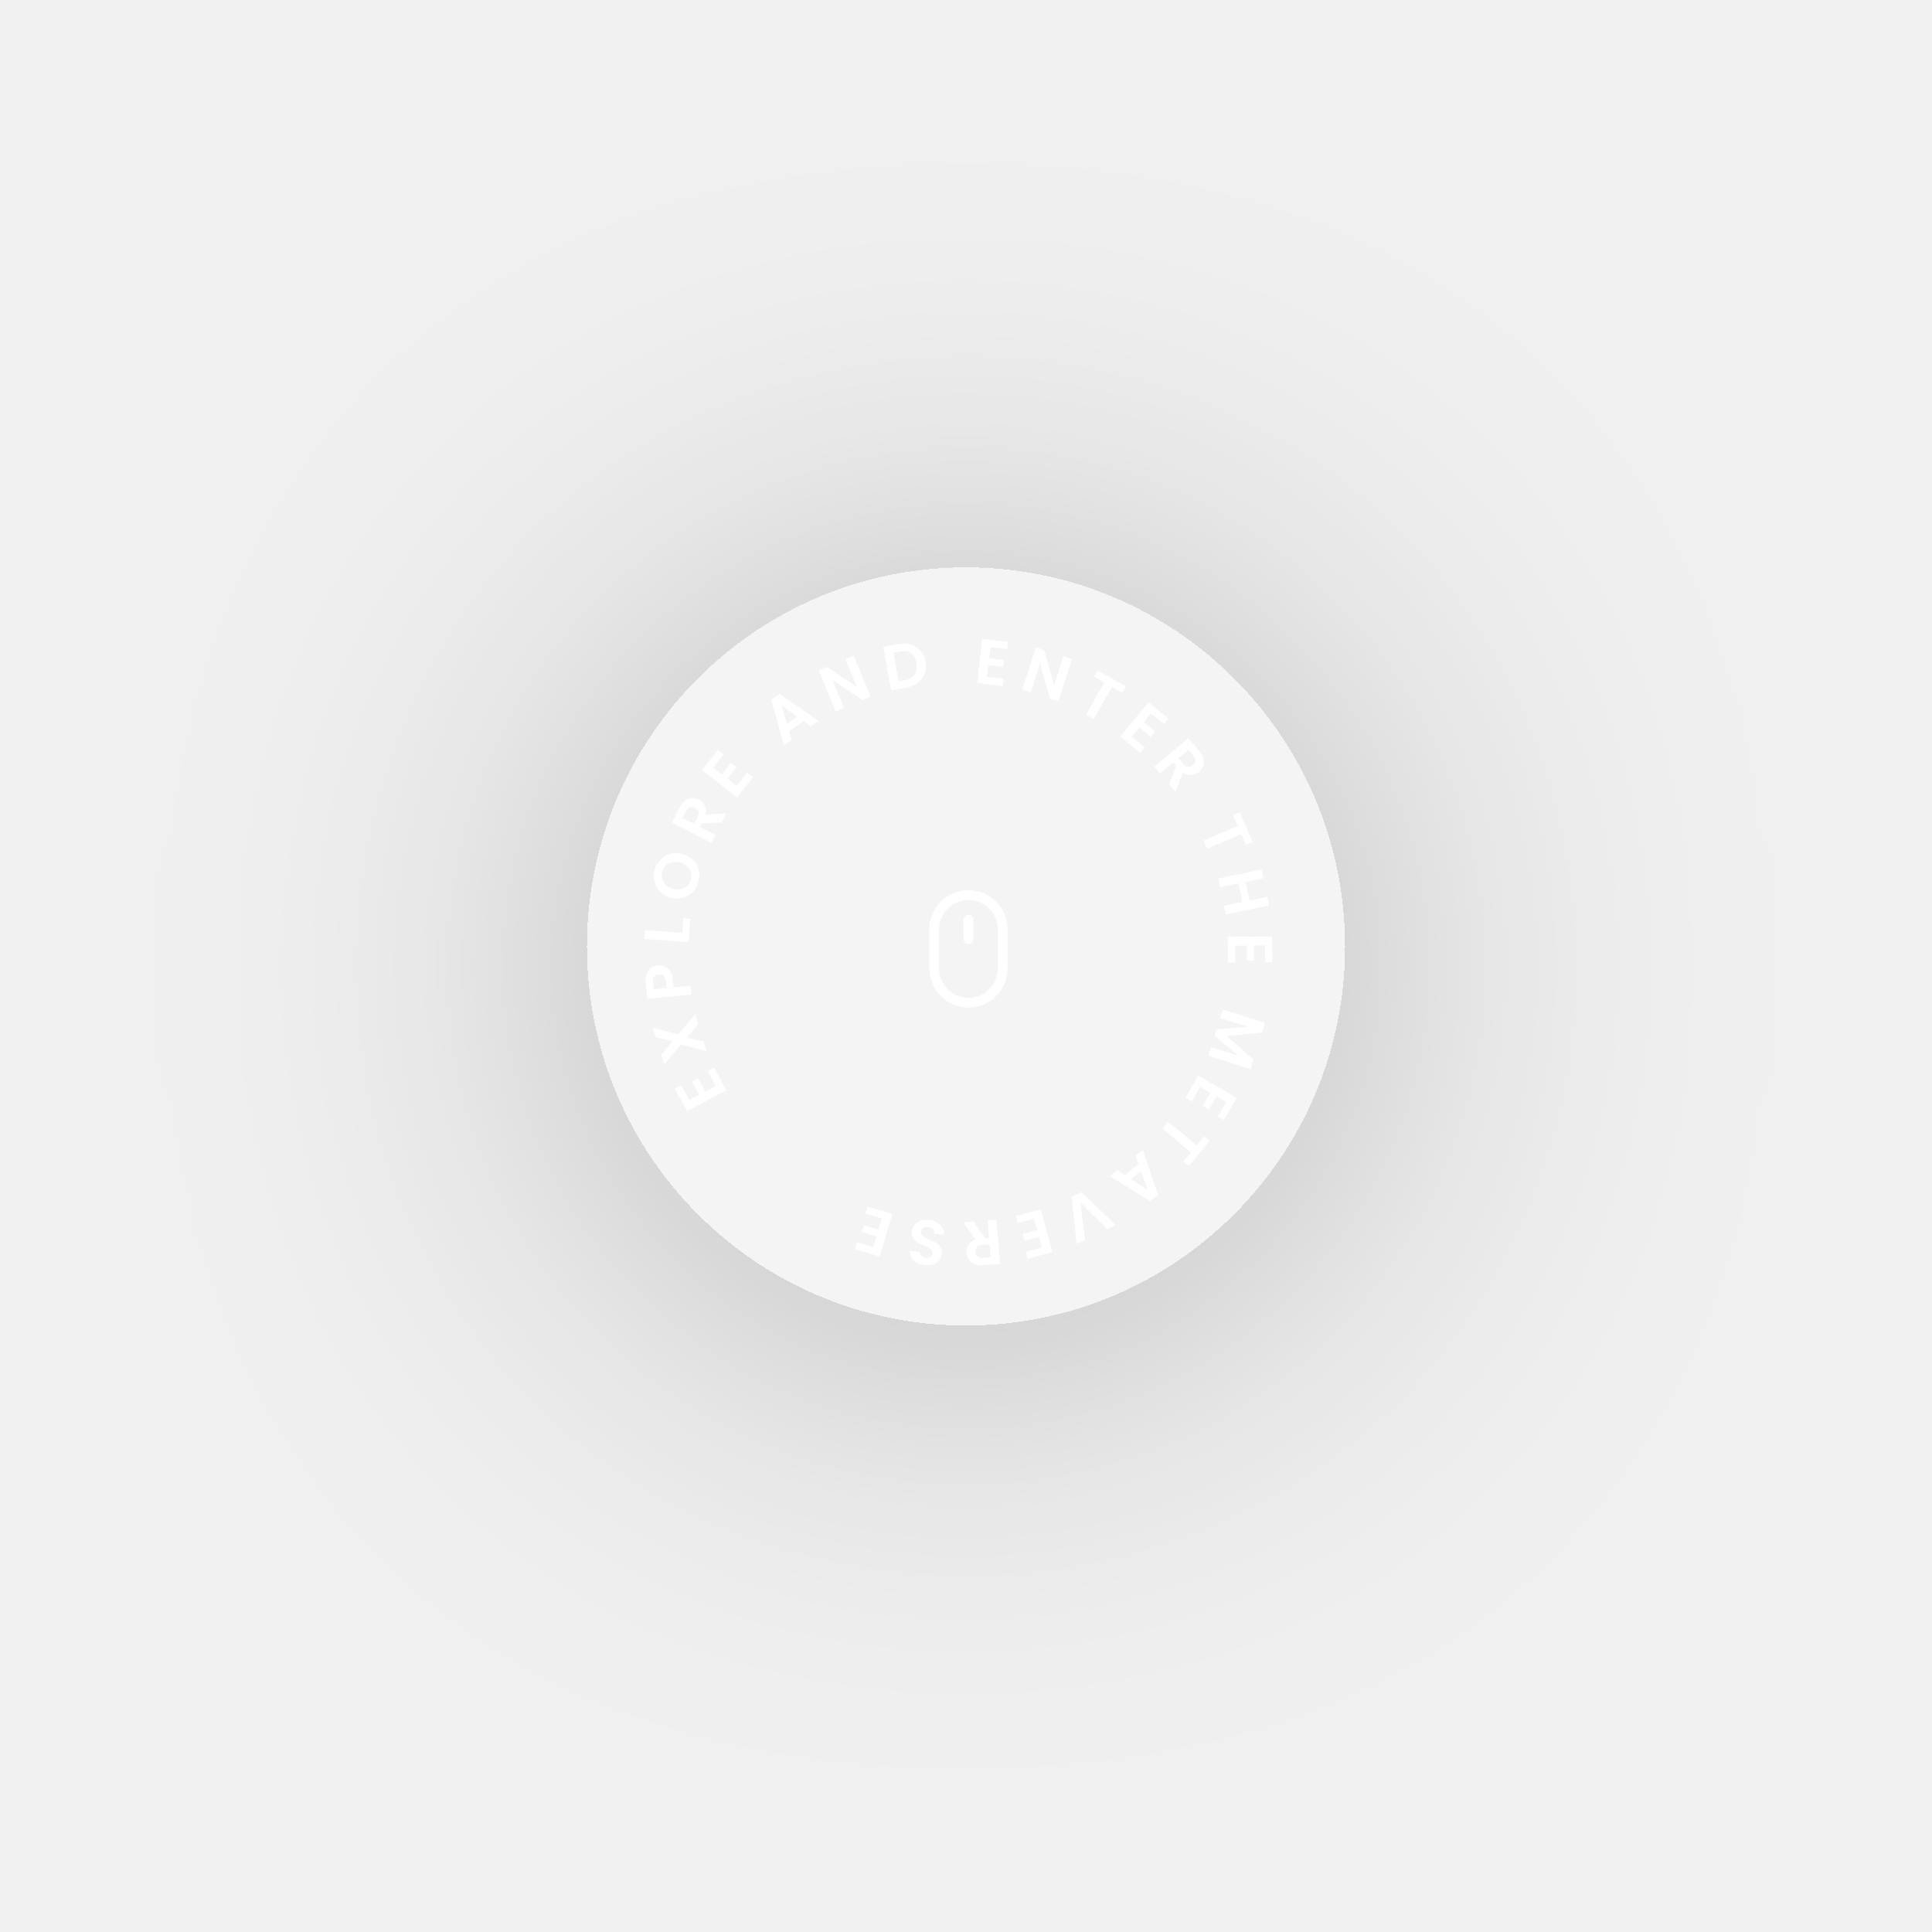
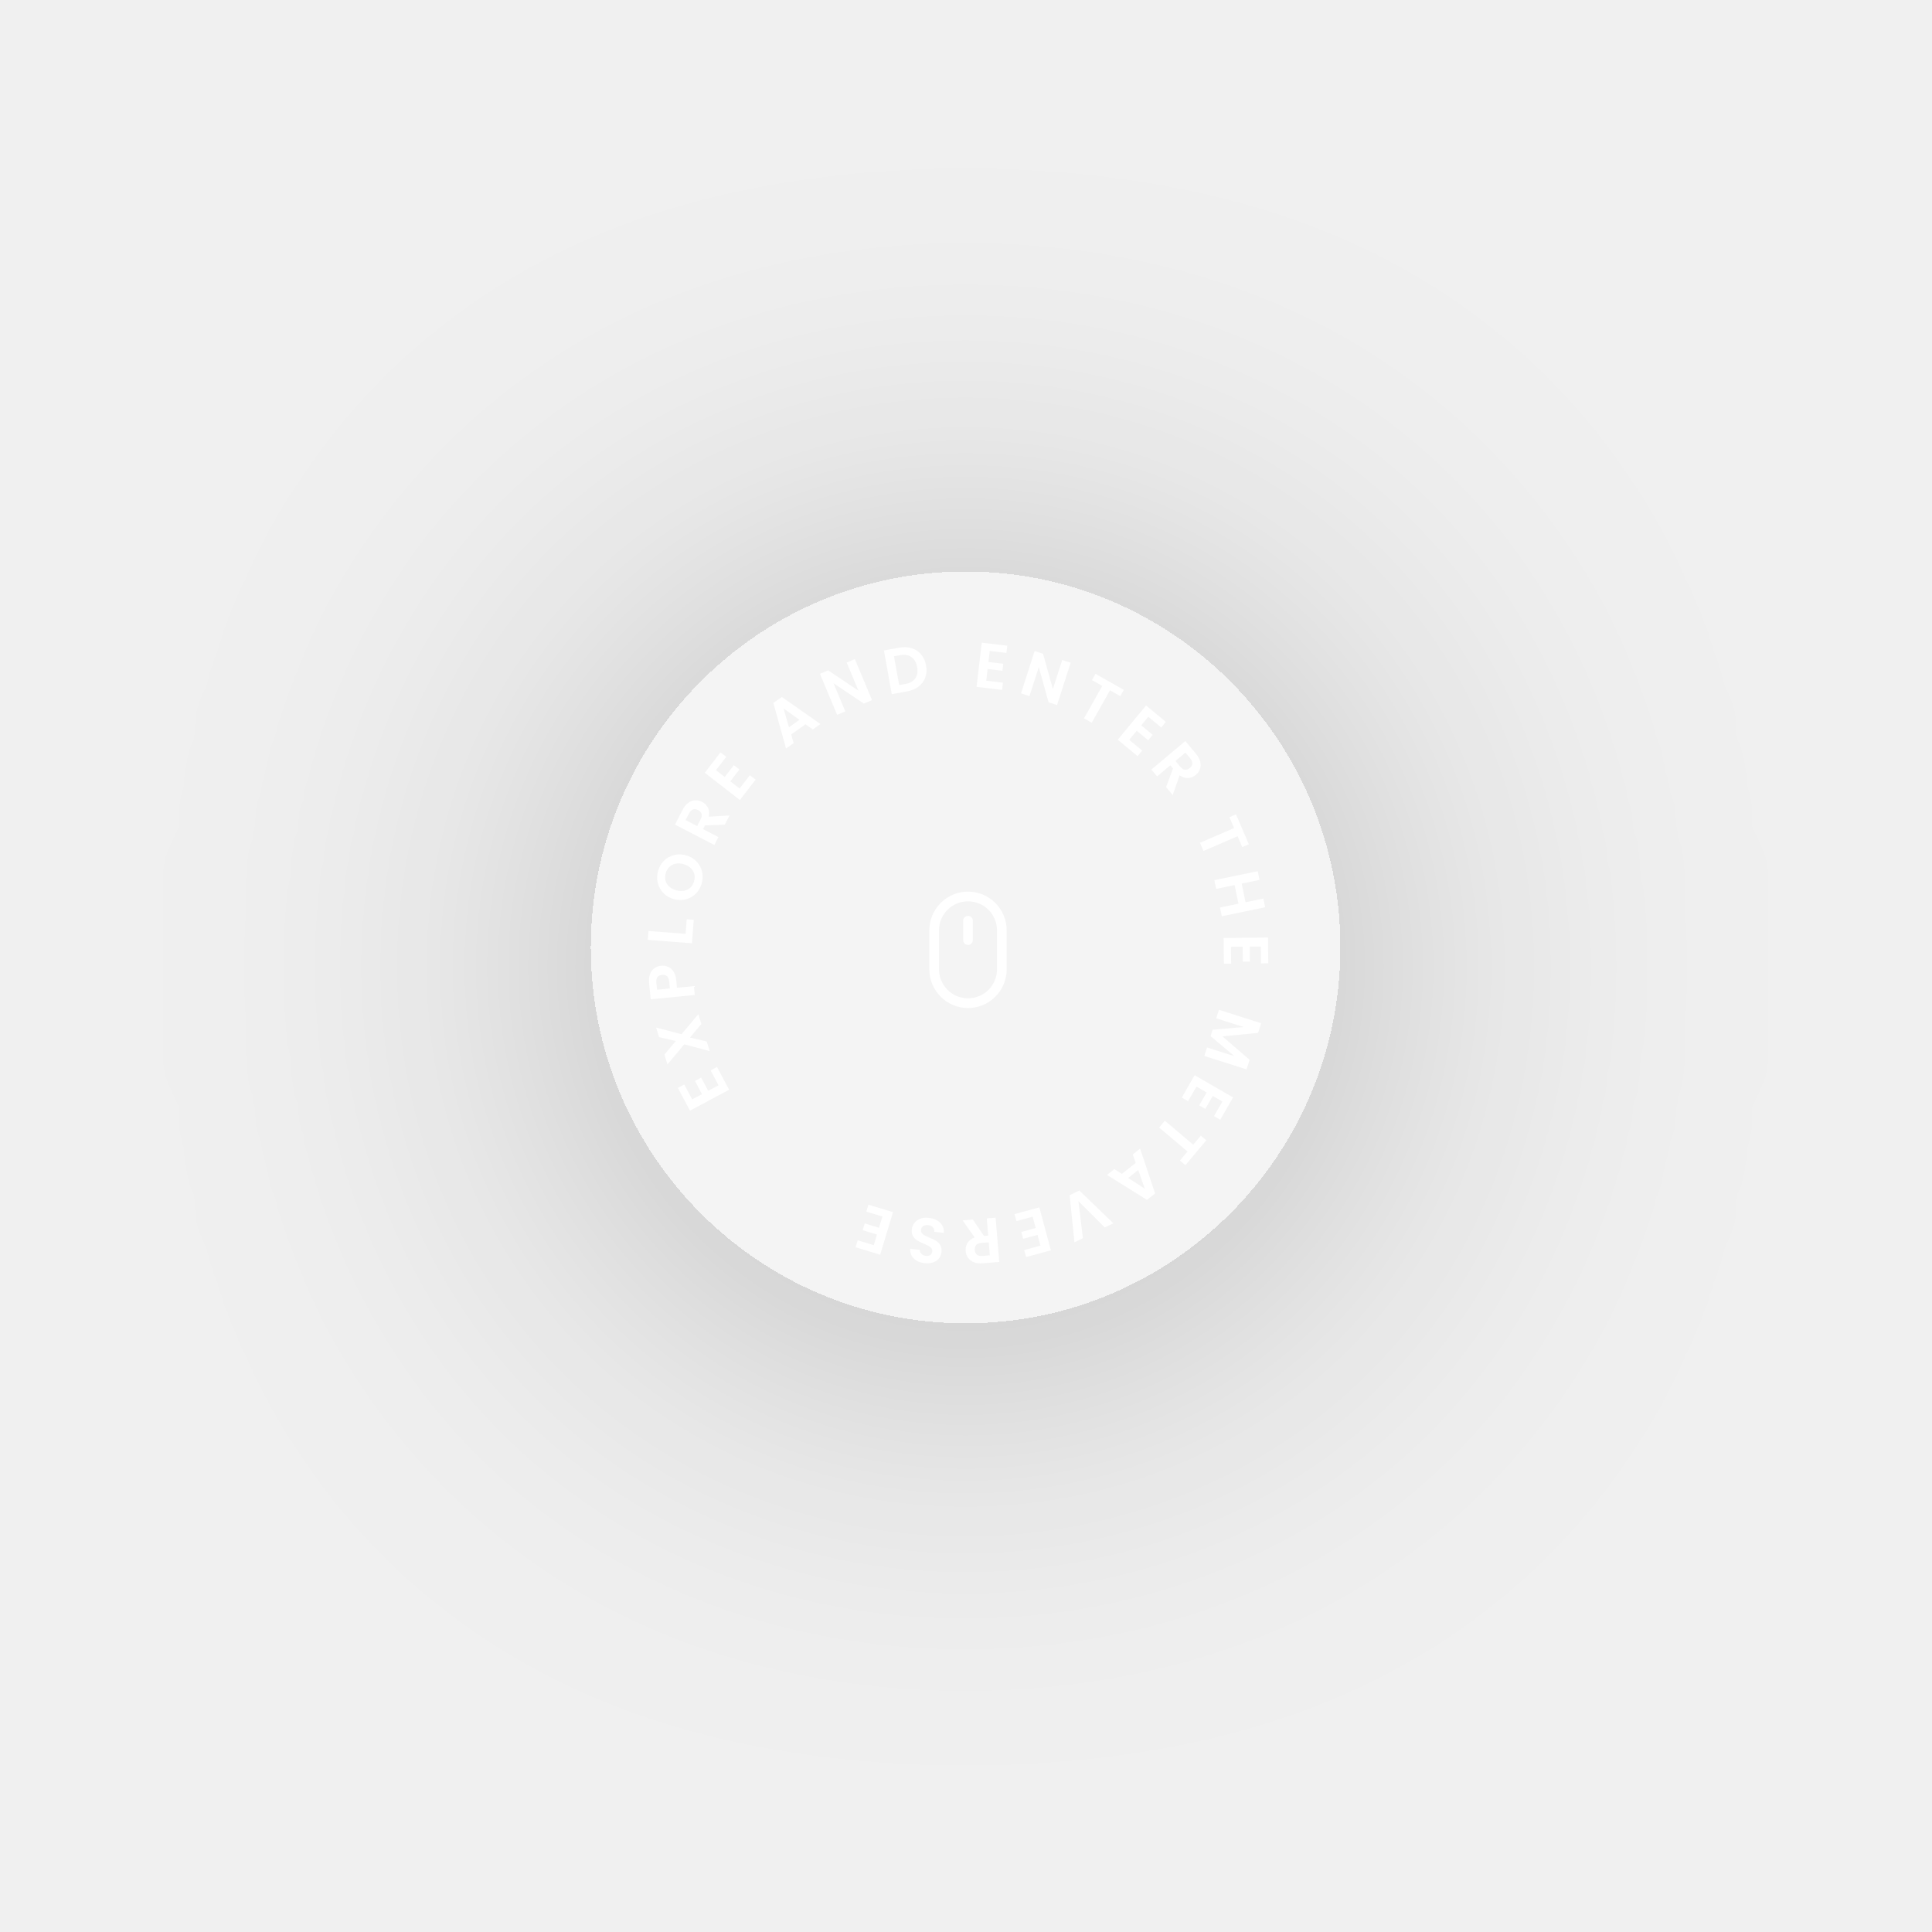
<svg xmlns="http://www.w3.org/2000/svg" width="395" height="395" viewBox="0 0 395 395" fill="none">
  <g filter="url(#filter0_bd_1_3587)">
-     <circle cx="197.5" cy="193.5" r="77.5" fill="white" fill-opacity="0.28" shape-rendering="crispEdges" />
+     <ellipse cx="197.416" cy="193.697" rx="76.628" ry="76.853" fill="white" fill-opacity="0.28" shape-rendering="crispEdges" />
  </g>
-   <path d="M140.922 224.889L142.929 223.82L141.493 221.125L142.766 220.447L144.202 223.142L146.323 222.012L144.704 218.973L146.011 218.277L148.485 222.92L140.471 227.191L137.996 222.547L139.303 221.851L140.922 224.889Z" fill="white" />
-   <path d="M142.752 209.388L140.414 212.164L143.857 212.963L144.463 214.924L139.249 213.544L135.81 217.638L135.192 215.64L137.518 212.868L134.092 212.077L133.486 210.116L138.683 211.489L142.135 207.39L142.752 209.388Z" fill="white" />
-   <path d="M134.491 197.358C134.974 197.311 135.438 197.383 135.883 197.575C136.327 197.758 136.702 198.082 137.009 198.548C137.314 199.006 137.503 199.605 137.575 200.347L137.723 201.86L141.188 201.522L141.364 203.333L132.339 204.211L132.015 200.888C131.947 200.19 132.01 199.583 132.203 199.068C132.397 198.553 132.693 198.155 133.092 197.872C133.49 197.581 133.956 197.41 134.491 197.358ZM136.122 200.567C136.073 200.067 135.925 199.707 135.677 199.487C135.421 199.269 135.086 199.179 134.672 199.22C133.793 199.305 133.401 199.839 133.497 200.822L133.636 202.257L136.261 202.002L136.122 200.567Z" fill="white" />
-   <path d="M139.48 190.723L139.707 187.744L141.145 187.853L140.78 192.646L131.738 191.958L131.876 190.144L139.48 190.723Z" fill="white" />
-   <path d="M142.799 180.268C142.576 181.087 142.179 181.786 141.608 182.367C141.037 182.947 140.358 183.346 139.572 183.563C138.778 183.777 137.95 183.767 137.089 183.533C136.237 183.301 135.527 182.892 134.959 182.306C134.383 181.719 133.996 181.03 133.799 180.24C133.601 179.45 133.613 178.645 133.837 177.826C134.062 176.999 134.459 176.299 135.028 175.727C135.599 175.147 136.281 174.753 137.073 174.547C137.859 174.33 138.678 174.338 139.531 174.57C140.391 174.805 141.11 175.216 141.686 175.804C142.256 176.381 142.639 177.064 142.837 177.854C143.035 178.644 143.022 179.449 142.799 180.268ZM141.232 179.841C141.376 179.314 141.385 178.819 141.26 178.354C141.127 177.887 140.87 177.48 140.489 177.134C140.107 176.787 139.624 176.535 139.039 176.375C138.454 176.216 137.913 176.19 137.417 176.297C136.913 176.402 136.489 176.623 136.146 176.961C135.803 177.298 135.559 177.73 135.416 178.257C135.273 178.783 135.262 179.283 135.385 179.756C135.509 180.221 135.762 180.627 136.144 180.973C136.517 181.317 136.996 181.568 137.581 181.728C138.166 181.887 138.711 181.914 139.215 181.809C139.719 181.704 140.147 181.484 140.499 181.149C140.844 180.803 141.089 180.367 141.232 179.841Z" fill="white" />
-   <path d="M147.563 168.176L143.505 168.331L143.111 169.093L146.251 170.715L145.416 172.331L137.36 168.168L138.922 165.144C139.244 164.52 139.63 164.047 140.08 163.724C140.522 163.397 140.987 163.223 141.476 163.202C141.96 163.17 142.434 163.273 142.895 163.512C143.426 163.786 143.828 164.188 144.099 164.719C144.364 165.245 144.419 165.854 144.267 166.546L148.529 166.306L147.563 168.176ZM141.9 168.466L142.597 167.116C142.824 166.677 142.889 166.297 142.793 165.974C142.689 165.647 142.448 165.386 142.071 165.191C141.702 165.001 141.361 164.961 141.05 165.073C140.731 165.181 140.458 165.455 140.231 165.893L139.533 167.244L141.9 168.466Z" fill="white" />
-   <path d="M145.813 156.941L147.611 158.332L149.479 155.918L150.62 156.8L148.751 159.215L150.652 160.686L152.759 157.963L153.931 158.869L150.711 163.03L143.528 157.474L146.748 153.312L147.919 154.218L145.813 156.941Z" fill="white" />
-   <path d="M164.281 147.428L161.335 149.517L161.847 151.272L160.289 152.377L157.695 143.083L159.423 141.858L167.336 147.379L165.768 148.492L164.281 147.428ZM163.036 146.527L159.771 144.191L160.896 148.045L163.036 146.527Z" fill="white" />
-   <path d="M178.024 142.42L176.347 143.124L170.141 138.98L172.549 144.718L170.872 145.422L167.358 137.048L169.035 136.344L175.246 140.501L172.832 134.75L174.509 134.046L178.024 142.42Z" fill="white" />
-   <path d="M183.716 131.667C184.654 131.499 185.51 131.534 186.283 131.773C187.065 132.011 187.709 132.437 188.215 133.05C188.729 133.652 189.066 134.401 189.227 135.297C189.388 136.192 189.333 137.011 189.062 137.755C188.798 138.489 188.34 139.104 187.69 139.599C187.049 140.093 186.259 140.424 185.321 140.592L182.201 141.154L180.596 132.228L183.716 131.667ZM184.984 139.082C185.921 138.914 186.6 138.528 187.02 137.924C187.439 137.321 187.565 136.554 187.398 135.625C187.231 134.696 186.845 134.018 186.24 133.59C185.634 133.153 184.861 133.019 183.924 133.188L182.658 133.415L183.718 139.31L184.984 139.082Z" fill="white" />
-   <path d="M202.475 132.313L202.208 134.571L205.24 134.929L205.071 136.361L202.039 136.003L201.757 138.39L205.176 138.794L205.003 140.265L199.777 139.648L200.842 130.629L206.068 131.246L205.894 132.717L202.475 132.313Z" fill="white" />
-   <path d="M216.374 143.378L214.642 142.82L212.631 135.634L210.722 141.557L208.991 140.999L211.776 132.356L213.507 132.913L215.515 140.112L217.427 134.176L219.158 134.734L216.374 143.378Z" fill="white" />
-   <path d="M230.175 140.33L229.453 141.609L227.349 140.42L223.61 147.037L222.027 146.142L225.765 139.525L223.662 138.336L224.384 137.058L230.175 140.33Z" fill="white" />
-   <path d="M235.297 145.879L233.847 147.63L236.198 149.577L235.279 150.688L232.927 148.741L231.394 150.592L234.046 152.788L233.102 153.929L229.049 150.573L234.84 143.578L238.893 146.934L237.949 148.074L235.297 145.879Z" fill="white" />
-   <path d="M239.023 160.327L240.446 156.523L239.895 155.866L237.187 158.137L236.018 156.743L242.967 150.917L245.154 153.525C245.605 154.062 245.893 154.601 246.017 155.141C246.149 155.675 246.13 156.171 245.96 156.63C245.803 157.089 245.525 157.486 245.127 157.82C244.669 158.204 244.143 158.419 243.549 158.465C242.961 158.506 242.378 158.322 241.799 157.915L240.376 161.94L239.023 160.327ZM240.94 154.99L241.917 156.155C242.234 156.533 242.56 156.74 242.895 156.775C243.237 156.805 243.57 156.684 243.895 156.411C244.214 156.144 244.382 155.846 244.398 155.515C244.422 155.179 244.275 154.822 243.958 154.443L242.981 153.279L240.94 154.99Z" fill="white" />
-   <path d="M256.088 172.155L254.739 172.736L253.784 170.516L246.803 173.522L246.084 171.851L253.064 168.846L252.109 166.626L253.457 166.046L256.088 172.155Z" fill="white" />
-   <path d="M259.478 185.134L250.597 186.97L250.229 185.189L254.007 184.408L253.221 180.603L249.442 181.385L249.074 179.604L257.954 177.767L258.322 179.548L254.671 180.304L255.458 184.108L259.109 183.352L259.478 185.134Z" fill="white" />
-   <path d="M258.617 193.292L256.343 193.314L256.373 196.367L254.931 196.381L254.901 193.328L252.498 193.351L252.532 196.794L251.051 196.809L250.999 191.547L260.08 191.458L260.131 196.72L258.65 196.734L258.617 193.292Z" fill="white" />
-   <path d="M255.678 218.567L247.033 215.829L247.583 214.095L253.206 215.876L248.316 211.779L248.732 210.466L255.093 209.919L249.47 208.137L250.019 206.403L258.664 209.142L258.04 211.111L250.741 211.824L256.298 216.61L255.678 218.567Z" fill="white" />
-   <path d="M250.667 225.287L248.697 224.153L247.174 226.799L245.924 226.08L247.447 223.434L245.363 222.235L243.647 225.22L242.363 224.481L244.987 219.92L252.858 224.449L250.235 229.01L248.951 228.271L250.667 225.287Z" fill="white" />
-   <path d="M243.038 238.383L241.915 237.438L243.47 235.588L237.654 230.696L238.825 229.304L244.641 234.196L246.197 232.347L247.32 233.292L243.038 238.383Z" fill="white" />
-   <path d="M229.945 240.255L232.778 238.016L232.176 236.29L233.674 235.105L236.747 244.252L235.086 245.565L226.896 240.463L228.405 239.27L229.945 240.255ZM231.234 241.091L234.616 243.253L233.293 239.463L231.234 241.091Z" fill="white" />
-   <path d="M220.11 254.308L219.125 244.699L221.111 243.731L228.074 250.425L226.322 251.279L220.92 245.891L221.85 253.46L220.11 254.308Z" fill="white" />
-   <path d="M213.018 255.044L212.426 252.849L209.478 253.645L209.102 252.253L212.05 251.457L211.423 249.136L208.1 250.034L207.713 248.604L212.793 247.233L215.16 256L210.081 257.371L209.695 255.942L213.018 255.044Z" fill="white" />
-   <path d="M199.071 249.744L201.355 253.102L202.209 253.032L201.919 249.51L203.732 249.36L204.476 258.398L201.084 258.678C200.385 258.735 199.779 258.659 199.266 258.449C198.754 258.248 198.36 257.946 198.084 257.543C197.799 257.149 197.636 256.694 197.593 256.176C197.544 255.58 197.672 255.026 197.977 254.514C198.284 254.011 198.77 253.641 199.437 253.403L196.973 249.917L199.071 249.744ZM202.321 254.391L200.806 254.516C200.314 254.557 199.957 254.703 199.735 254.956C199.513 255.218 199.419 255.56 199.454 255.983C199.488 256.397 199.635 256.707 199.896 256.911C200.157 257.125 200.533 257.211 201.025 257.17L202.54 257.045L202.321 254.391Z" fill="white" />
-   <path d="M189.937 249.403C190.565 249.473 191.121 249.645 191.604 249.917C192.079 250.188 192.441 250.543 192.688 250.98C192.935 251.418 193.032 251.912 192.978 252.464L191.042 252.246C191.058 251.873 190.961 251.566 190.753 251.325C190.536 251.083 190.221 250.938 189.808 250.892C189.387 250.844 189.044 250.906 188.781 251.077C188.517 251.257 188.366 251.51 188.329 251.837C188.299 252.104 188.356 252.332 188.501 252.523C188.645 252.713 188.836 252.87 189.075 252.993C189.305 253.123 189.628 253.273 190.045 253.442C190.611 253.68 191.069 253.901 191.421 254.106C191.763 254.319 192.049 254.608 192.278 254.974C192.497 255.347 192.575 255.818 192.511 256.386C192.451 256.92 192.266 257.369 191.954 257.735C191.643 258.101 191.235 258.36 190.73 258.513C190.223 258.674 189.661 258.719 189.041 258.65C188.111 258.545 187.384 258.233 186.858 257.712C186.323 257.198 186.071 256.534 186.102 255.718L188.09 255.941C188.073 256.253 188.177 256.522 188.405 256.748C188.623 256.982 188.934 257.121 189.338 257.167C189.691 257.206 189.985 257.148 190.221 256.991C190.448 256.834 190.581 256.583 190.619 256.239C190.646 255.998 190.592 255.787 190.455 255.606C190.309 255.432 190.126 255.281 189.905 255.152C189.674 255.03 189.351 254.88 188.935 254.703C188.37 254.465 187.911 254.239 187.56 254.025C187.21 253.812 186.92 253.518 186.692 253.143C186.464 252.769 186.381 252.302 186.444 251.743C186.498 251.261 186.674 250.827 186.97 250.442C187.266 250.057 187.669 249.767 188.179 249.571C188.688 249.384 189.274 249.328 189.937 249.403Z" fill="white" />
-   <path d="M178.521 254.966L179.178 252.79L176.256 251.907L176.673 250.526L179.596 251.409L180.291 249.108L176.995 248.113L177.423 246.695L182.46 248.217L179.834 256.91L174.797 255.388L175.225 253.97L178.521 254.966Z" fill="white" />
-   <path d="M198 187C197.735 187 197.481 187.105 197.293 187.293C197.106 187.48 197 187.735 197 188V192C197 192.265 197.106 192.52 197.293 192.707C197.481 192.895 197.735 193 198 193C198.266 193 198.52 192.895 198.708 192.707C198.895 192.52 199 192.265 199 192V188C199 187.735 198.895 187.48 198.708 187.293C198.52 187.105 198.266 187 198 187Z" fill="white" />
-   <path fill-rule="evenodd" clip-rule="evenodd" d="M190 190C190 187.878 190.843 185.843 192.344 184.343C193.844 182.843 195.879 182 198 182C200.122 182 202.157 182.843 203.657 184.343C205.158 185.843 206 187.878 206 190V198C206 200.122 205.158 202.157 203.657 203.657C202.157 205.157 200.122 206 198 206C195.879 206 193.844 205.157 192.344 203.657C190.843 202.157 190 200.122 190 198V190ZM204 190V198C204 199.591 203.368 201.117 202.243 202.243C201.118 203.368 199.592 204 198 204C196.409 204 194.883 203.368 193.758 202.243C192.633 201.117 192 199.591 192 198V190C192 188.409 192.633 186.883 193.758 185.757C194.883 184.632 196.409 184 198 184C199.592 184 201.118 184.632 202.243 185.757C203.368 186.883 204 188.409 204 190V190Z" fill="white" />
+   <path d="M141.515 224.77L143.519 223.7L142.085 221.001L143.355 220.322L144.789 223.021L146.907 221.889L145.29 218.846L146.595 218.148L149.066 222.8L141.065 227.076L138.594 222.424L139.898 221.727L141.515 224.77Z" fill="white" />
+   <path d="M143.394 209.352L141.06 212.132L144.497 212.933L145.102 214.897L139.897 213.514L136.463 217.615L135.847 215.613L138.168 212.837L134.747 212.045L134.142 210.081L139.331 211.456L142.778 207.351L143.394 209.352Z" fill="white" />
+   <path d="M135.183 197.441C135.665 197.394 136.129 197.467 136.573 197.659C137.016 197.842 137.391 198.167 137.697 198.634C138.002 199.092 138.191 199.692 138.263 200.435L138.41 201.95L141.871 201.612L142.047 203.425L133.034 204.305L132.711 200.977C132.643 200.278 132.706 199.67 132.899 199.155C133.092 198.639 133.388 198.24 133.786 197.957C134.184 197.665 134.65 197.493 135.183 197.441ZM136.812 200.655C136.763 200.154 136.615 199.794 136.368 199.574C136.112 199.355 135.777 199.266 135.364 199.306C134.486 199.392 134.095 199.927 134.191 200.911L134.33 202.348L136.951 202.092L136.812 200.655Z" fill="white" />
+   <path d="M140.174 190.926L140.4 187.943L141.836 188.052L141.472 192.852L132.442 192.162L132.58 190.346L140.174 190.926Z" fill="white" />
+   <path d="M143.478 180.565C143.256 181.385 142.859 182.085 142.289 182.667C141.719 183.248 141.041 183.647 140.256 183.864C139.462 184.078 138.636 184.068 137.776 183.834C136.925 183.601 136.216 183.192 135.649 182.605C135.073 182.017 134.687 181.327 134.489 180.536C134.292 179.745 134.304 178.939 134.527 178.119C134.752 177.291 135.149 176.59 135.717 176.017C136.287 175.436 136.968 175.042 137.759 174.836C138.544 174.619 139.362 174.627 140.213 174.86C141.073 175.094 141.791 175.506 142.366 176.095C142.935 176.673 143.318 177.357 143.516 178.148C143.714 178.939 143.701 179.745 143.478 180.565ZM141.913 180.137C142.057 179.61 142.066 179.114 141.941 178.648C141.808 178.18 141.551 177.773 141.17 177.426C140.789 177.08 140.307 176.826 139.723 176.667C139.138 176.507 138.599 176.481 138.103 176.589C137.599 176.694 137.176 176.915 136.833 177.253C136.491 177.591 136.248 178.023 136.105 178.55C135.961 179.077 135.951 179.578 136.073 180.052C136.198 180.517 136.451 180.923 136.832 181.27C137.204 181.615 137.683 181.867 138.267 182.026C138.851 182.186 139.395 182.213 139.899 182.108C140.403 182.003 140.83 181.783 141.181 181.447C141.526 181.101 141.77 180.664 141.913 180.137Z" fill="white" />
+   <path d="M148.189 168.602L144.137 168.756L143.744 169.519L146.879 171.144L146.046 172.762L137.999 168.591L139.559 165.564C139.881 164.94 140.266 164.466 140.715 164.142C141.157 163.815 141.621 163.641 142.109 163.62C142.593 163.588 143.066 163.691 143.527 163.93C144.057 164.205 144.458 164.608 144.73 165.139C144.994 165.666 145.049 166.276 144.897 166.968L149.154 166.73L148.189 168.602ZM142.533 168.891L143.23 167.539C143.456 167.1 143.521 166.719 143.425 166.396C143.321 166.069 143.081 165.807 142.704 165.612C142.335 165.421 141.995 165.381 141.684 165.494C141.366 165.602 141.093 165.875 140.867 166.314L140.17 167.667L142.533 168.891Z" fill="white" />
+   <path d="M146.376 157.462L148.172 158.856L150.037 156.438L151.176 157.322L149.311 159.74L151.21 161.213L153.313 158.487L154.483 159.395L151.269 163.561L144.095 157.995L147.309 153.828L148.479 154.736L146.376 157.462Z" fill="white" />
+   <path d="M164.691 148.075L161.75 150.166L162.262 151.924L160.707 153.031L158.115 143.722L159.839 142.495L167.742 148.027L166.176 149.14L164.691 148.075ZM163.448 147.172L160.188 144.832L161.311 148.692L163.448 147.172Z" fill="white" />
+   <path d="M178.289 143.14L176.615 143.845L170.418 139.693L172.823 145.441L171.149 146.146L167.639 137.759L169.313 137.054L175.515 141.217L173.105 135.458L174.779 134.753L178.289 143.14Z" fill="white" />
+   <path d="M183.834 132.421C184.771 132.253 185.625 132.288 186.397 132.528C187.178 132.766 187.821 133.192 188.327 133.806C188.839 134.41 189.176 135.16 189.336 136.056C189.497 136.953 189.442 137.773 189.172 138.518C188.908 139.253 188.452 139.869 187.802 140.365C187.162 140.859 186.373 141.191 185.437 141.36L182.322 141.922L180.719 132.983L183.834 132.421ZM185.1 139.848C186.036 139.679 186.714 139.292 187.133 138.688C187.551 138.083 187.677 137.316 187.511 136.385C187.344 135.455 186.958 134.775 186.354 134.347C185.749 133.909 184.978 133.775 184.041 133.944L182.777 134.172L183.836 140.076L185.1 139.848Z" fill="white" />
+   <path d="M202.354 133.086L202.088 135.347L205.116 135.705L204.947 137.139L201.919 136.781L201.637 139.171L205.052 139.575L204.878 141.048L199.66 140.43L200.723 131.399L205.942 132.017L205.768 133.49L202.354 133.086Z" fill="white" />
+   <path d="M216.118 144.148L214.389 143.589L212.379 136.393L210.474 142.324L208.745 141.765L211.525 133.111L213.254 133.669L215.26 140.877L217.169 134.934L218.898 135.493L216.118 144.148Z" fill="white" />
+   <path d="M229.762 141.047L229.041 142.327L226.939 141.136L223.207 147.761L221.626 146.865L225.358 140.24L223.256 139.049L223.977 137.77L229.762 141.047Z" fill="white" />
+   <path d="M234.769 146.538L233.322 148.291L235.671 150.242L234.753 151.354L232.404 149.403L230.874 151.257L233.522 153.456L232.579 154.598L228.531 151.237L234.313 144.234L238.361 147.595L237.418 148.737L234.769 146.538Z" fill="white" />
+   <path d="M238.405 160.93L239.825 157.121L239.274 156.463L236.571 158.736L235.404 157.34L242.341 151.506L244.525 154.119C244.976 154.658 245.263 155.197 245.388 155.738C245.519 156.273 245.5 156.77 245.331 157.229C245.174 157.689 244.897 158.086 244.5 158.421C244.042 158.805 243.517 159.02 242.924 159.066C242.337 159.107 241.755 158.923 241.176 158.515L239.756 162.545L238.405 160.93ZM240.318 155.585L241.293 156.752C241.61 157.131 241.936 157.338 242.27 157.374C242.612 157.404 242.944 157.283 243.269 157.01C243.587 156.742 243.754 156.443 243.771 156.112C243.794 155.775 243.648 155.418 243.331 155.039L242.355 153.872L240.318 155.585Z" fill="white" />
+   <path d="M255.328 172.614L253.982 173.195L253.028 170.972L246.058 173.981L245.34 172.308L252.309 169.299L251.355 167.076L252.701 166.494L255.328 172.614Z" fill="white" />
+   <path d="M258.666 185.491L249.799 187.33L249.431 185.547L253.204 184.764L252.418 180.954L248.645 181.737L248.277 179.953L257.144 178.114L257.512 179.898L253.866 180.654L254.652 184.464L258.298 183.707L258.666 185.491Z" fill="white" />
+   <path d="M257.782 193.517L255.512 193.54L255.542 196.597L254.102 196.611L254.072 193.554L251.672 193.577L251.705 197.025L250.226 197.039L250.175 191.77L259.243 191.681L259.294 196.95L257.816 196.965L257.782 193.517Z" fill="white" />
+   <path d="M254.861 218.638L246.227 215.895L246.775 214.159L252.391 215.943L247.508 211.84L247.923 210.525L254.275 209.978L248.659 208.194L249.208 206.458L257.842 209.201L257.219 211.173L249.93 211.886L255.48 216.679L254.861 218.638Z" fill="white" />
+   <path d="M249.916 225.208L247.948 224.072L246.428 226.722L245.179 226.002L246.699 223.352L244.618 222.151L242.904 225.139L241.622 224.399L244.241 219.833L252.104 224.369L249.485 228.936L248.202 228.196L249.916 225.208Z" fill="white" />
+   <path d="M242.36 238.224L241.238 237.277L242.791 235.426L236.981 230.525L238.15 229.131L243.959 234.032L245.512 232.181L246.634 233.127L242.36 238.224Z" fill="white" />
+   <path d="M229.371 240.003L232.199 237.76L231.597 236.031L233.093 234.846L236.163 244.007L234.505 245.322L226.326 240.21L227.832 239.016L229.371 240.003ZM230.658 240.84L234.036 243.006L232.714 239.21L230.658 240.84Z" fill="white" />
+   <path d="M219.671 253.99L218.687 244.366L220.669 243.397L227.622 250.102L225.874 250.957L220.479 245.56L221.408 253.141L219.671 253.99Z" fill="white" />
+   <path d="M212.717 254.672L212.125 252.474L209.182 253.271L208.807 251.876L211.75 251.079L211.124 248.755L207.806 249.654L207.42 248.222L212.492 246.849L214.856 255.63L209.784 257.003L209.399 255.571L212.717 254.672Z" fill="white" />
+   <path d="M198.903 249.339L201.183 252.701L202.037 252.631L201.747 249.104L203.557 248.954L204.301 258.005L200.913 258.285C200.215 258.343 199.61 258.267 199.098 258.056C198.587 257.855 198.193 257.552 197.917 257.149C197.633 256.755 197.47 256.298 197.427 255.779C197.378 255.183 197.506 254.628 197.811 254.116C198.117 253.612 198.603 253.241 199.269 253.003L196.808 249.512L198.903 249.339ZM202.149 253.992L200.636 254.117C200.145 254.158 199.788 254.305 199.566 254.558C199.344 254.82 199.251 255.163 199.286 255.587C199.32 256.002 199.467 256.311 199.726 256.516C199.987 256.73 200.363 256.816 200.854 256.776L202.367 256.651L202.149 253.992Z" fill="white" />
+   <path d="M189.913 248.992C190.54 249.063 191.095 249.235 191.578 249.507C192.053 249.779 192.413 250.134 192.66 250.572C192.907 251.01 193.004 251.505 192.95 252.058L191.016 251.84C191.032 251.466 190.936 251.159 190.728 250.917C190.512 250.674 190.197 250.53 189.785 250.483C189.363 250.436 189.021 250.498 188.758 250.669C188.495 250.848 188.344 251.102 188.308 251.429C188.278 251.697 188.335 251.926 188.479 252.116C188.623 252.307 188.814 252.464 189.053 252.587C189.282 252.718 189.604 252.867 190.021 253.036C190.586 253.275 191.044 253.497 191.395 253.702C191.737 253.915 192.022 254.205 192.251 254.571C192.47 254.945 192.548 255.416 192.484 255.985C192.424 256.519 192.239 256.97 191.928 257.336C191.617 257.702 191.209 257.962 190.705 258.114C190.199 258.276 189.637 258.321 189.018 258.252C188.09 258.147 187.363 257.834 186.839 257.312C186.304 256.798 186.053 256.132 186.083 255.316L188.069 255.539C188.051 255.852 188.156 256.121 188.383 256.347C188.601 256.581 188.911 256.721 189.315 256.767C189.668 256.806 189.961 256.748 190.197 256.591C190.423 256.433 190.556 256.182 190.594 255.837C190.622 255.596 190.567 255.385 190.431 255.203C190.285 255.03 190.101 254.878 189.881 254.749C189.651 254.627 189.328 254.477 188.913 254.299C188.348 254.061 187.89 253.835 187.54 253.621C187.189 253.407 186.9 253.112 186.673 252.738C186.445 252.363 186.362 251.895 186.425 251.335C186.479 250.852 186.654 250.418 186.95 250.033C187.245 249.647 187.648 249.356 188.157 249.161C188.666 248.974 189.251 248.918 189.913 248.992Z" fill="white" />
+   <path d="M178.641 254.583L179.298 252.403L176.379 251.519L176.795 250.137L179.714 251.021L180.408 248.718L177.117 247.72L177.545 246.301L182.575 247.825L179.953 256.529L174.922 255.005L175.35 253.585L178.641 254.583Z" fill="white" />
+   <g clip-path="url(#clip0_1_3587)">
+     <path d="M197.91 187.251C197.648 187.251 197.396 187.355 197.211 187.541C197.026 187.727 196.921 187.98 196.921 188.243V192.209C196.921 192.472 197.026 192.724 197.211 192.91C197.396 193.096 197.648 193.201 197.91 193.201C198.172 193.201 198.424 193.096 198.609 192.91C198.795 192.724 198.899 192.472 198.899 192.209V188.243C198.899 187.98 198.795 187.727 198.609 187.541C198.424 187.355 198.172 187.251 197.91 187.251Z" fill="white" />
+     <path fill-rule="evenodd" clip-rule="evenodd" d="M190 190.226C190 188.122 190.833 186.104 192.317 184.616C193.8 183.129 195.812 182.293 197.91 182.293C200.008 182.293 202.02 183.129 203.503 184.616C204.987 186.104 205.82 188.122 205.82 190.226V198.159C205.82 200.263 204.987 202.281 203.503 203.769C202.02 205.256 200.008 206.092 197.91 206.092C195.812 206.092 193.8 205.256 192.317 203.769C190.833 202.281 190 200.263 190 198.159V190.226ZM203.843 190.226V198.159C203.843 199.737 203.218 201.25 202.105 202.366C200.992 203.482 199.484 204.109 197.91 204.109C196.337 204.109 194.828 203.482 193.715 202.366C192.603 201.25 191.978 199.737 191.978 198.159V190.226C191.978 188.648 192.603 187.135 193.715 186.019C194.828 184.903 196.337 184.276 197.91 184.276C199.484 184.276 200.992 184.903 202.105 186.019C203.218 187.135 203.843 188.648 203.843 190.226V190.226Z" fill="white" />
+   </g>
  <defs>
-     <filter id="filter0_bd_1_3587" x="0" y="0" width="395" height="395" filterUnits="userSpaceOnUse" color-interpolation-filters="sRGB">
+     <filter id="filter0_bd_1_3587" x="0.788" y="0.844" width="393.257" height="393.705" filterUnits="userSpaceOnUse" color-interpolation-filters="sRGB">
      <feFlood flood-opacity="0" result="BackgroundImageFix" />
      <feGaussianBlur in="BackgroundImageFix" stdDeviation="24" />
      <feComposite in2="SourceAlpha" operator="in" result="effect1_backgroundBlur_1_3587" />
      <feColorMatrix in="SourceAlpha" type="matrix" values="0 0 0 0 0 0 0 0 0 0 0 0 0 0 0 0 0 0 127 0" result="hardAlpha" />
      <feOffset dy="4" />
      <feGaussianBlur stdDeviation="60" />
      <feComposite in2="hardAlpha" operator="out" />
      <feColorMatrix type="matrix" values="0 0 0 0 0 0 0 0 0 0 0 0 0 0 0 0 0 0 0.25 0" />
      <feBlend mode="normal" in2="effect1_backgroundBlur_1_3587" result="effect2_dropShadow_1_3587" />
      <feBlend mode="normal" in="SourceGraphic" in2="effect2_dropShadow_1_3587" result="shape" />
    </filter>
+     <clipPath id="clip0_1_3587">
+       <rect width="23.73" height="23.799" fill="white" transform="translate(186.045 182.293)" />
+     </clipPath>
  </defs>
</svg>
